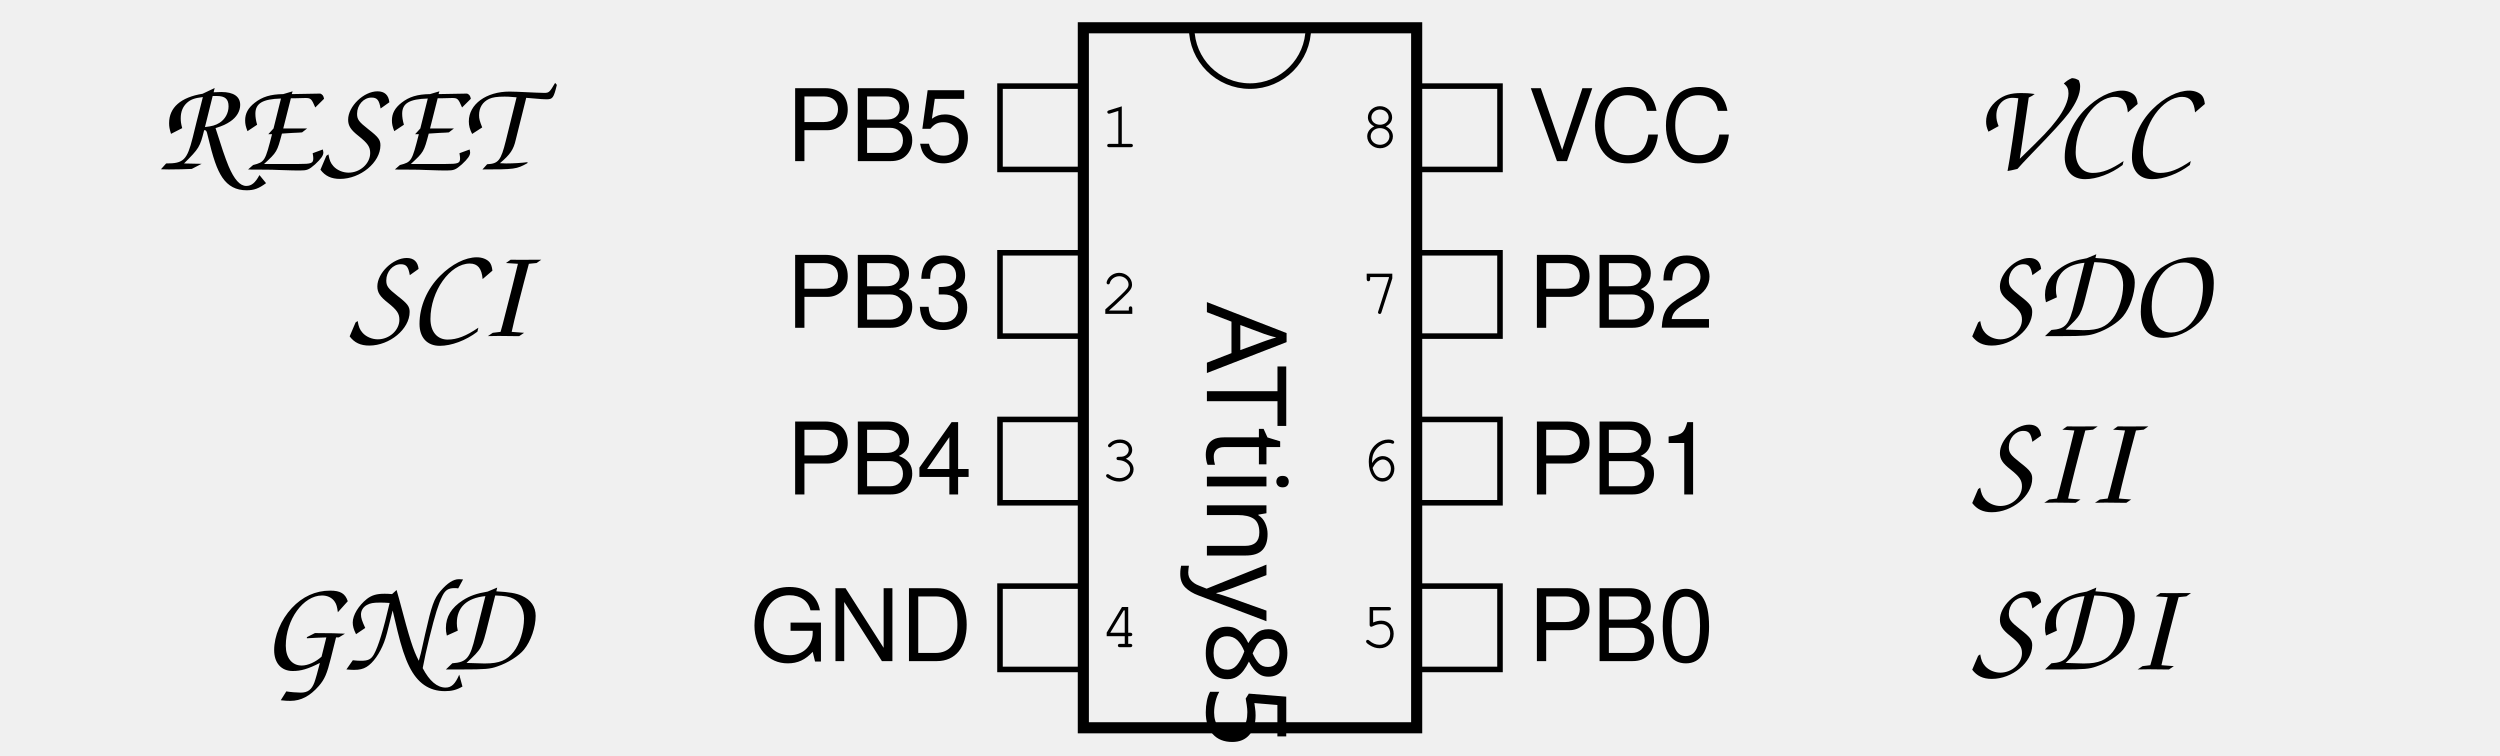
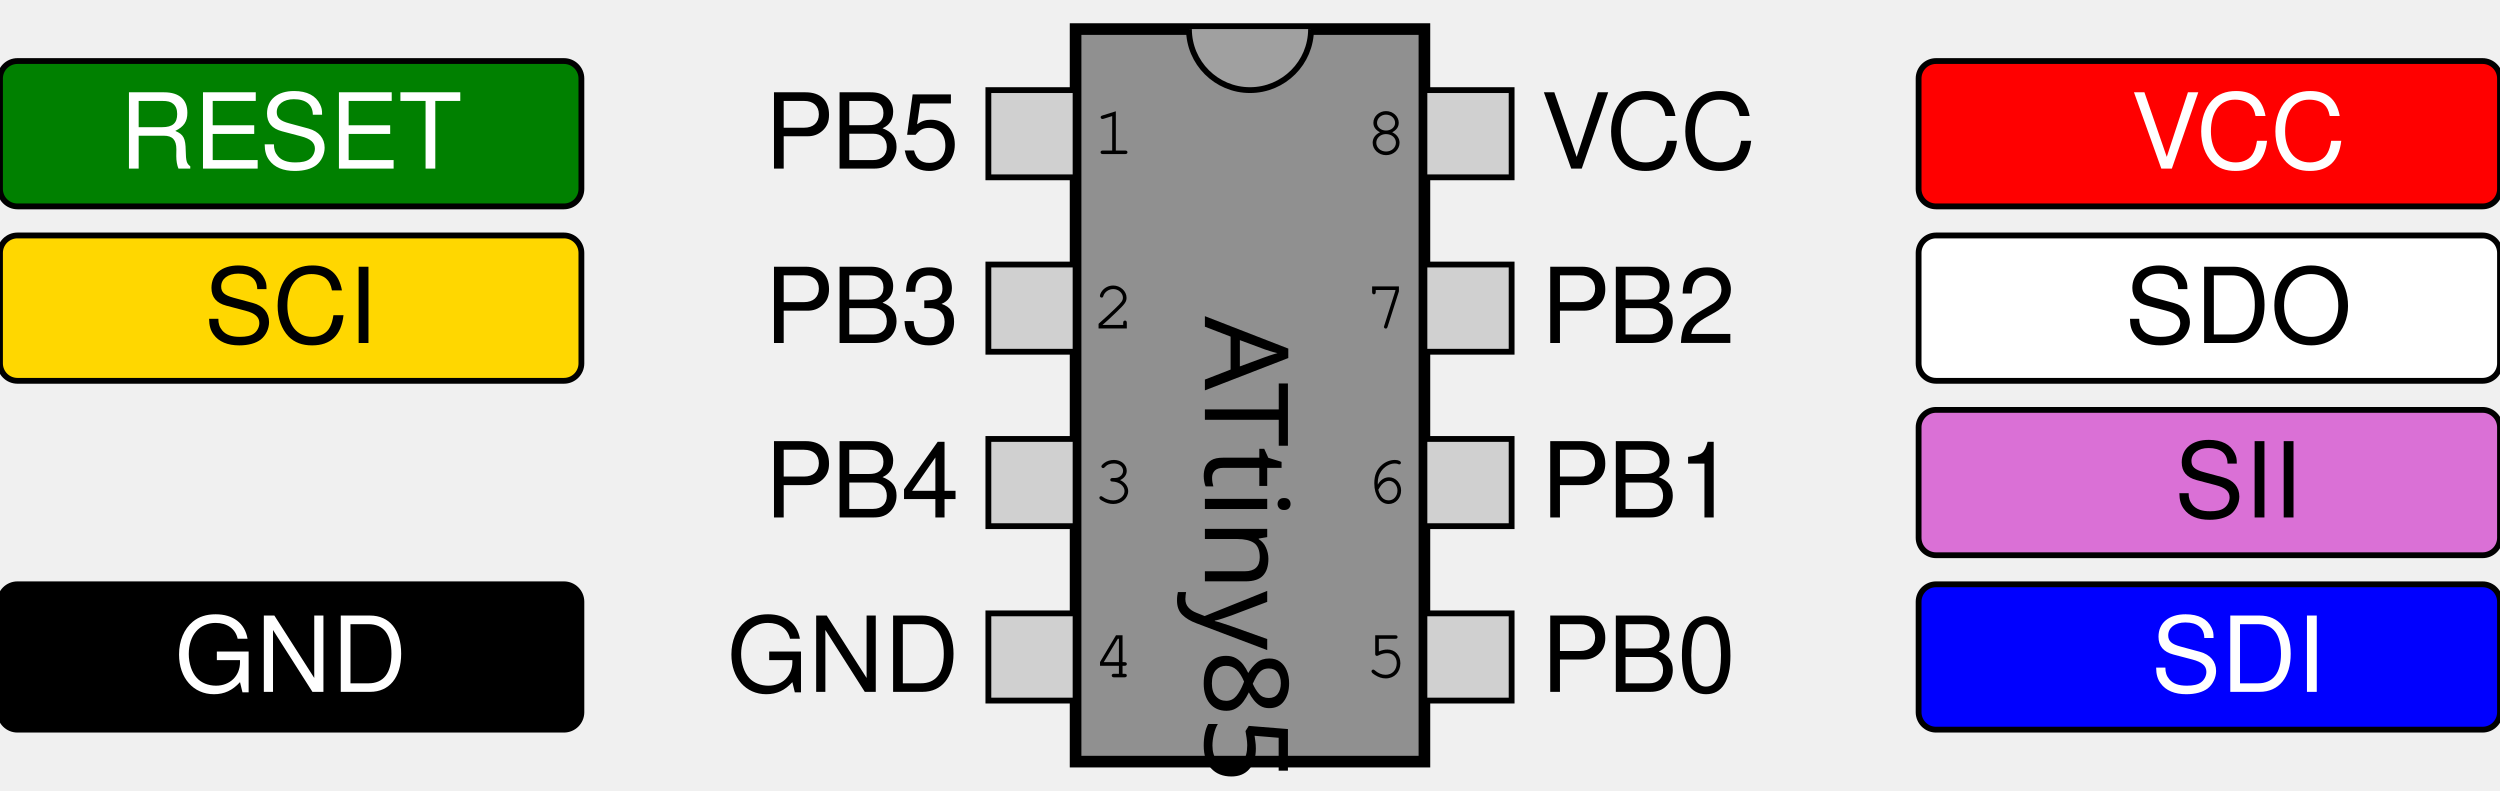
- <svg xmlns="http://www.w3.org/2000/svg" version="1.1" viewBox="0 0 450.0 136.0">
+ <svg xmlns="http://www.w3.org/2000/svg" version="1.1" viewBox="0 0 430.0 136.0">
  <defs>
    <style type="text/css">
-      .thinline { fill:none; stroke:#000000; stroke-width:1.0 }
-      .thickline{ fill:none; stroke:#000000; stroke-width:2.0 }
+      .ic       { fill:#909090; stroke:#000000; stroke-width:2.0 }
+      .notch    { fill:#a0a0a0; stroke:#000000; stroke-width:1.0 }
+      .pin      { fill:#d0d0d0; stroke:#000000; stroke-width:1.0 }
     .pinno    { font-family:"Courier"; font-size:12px }
     .label    { font-family:"Helvetica"; font-size:18px }
-      .function { font-family:"Comic Sans MS"; font-size:24px }
+      .funbox   { stroke:black }
+      .function { font-family:"Helvetica"; font-size:18px; text-anchor:middle }
     .title    { font-family:"Helvetica-Bold"; font-size:20px; text-anchor:middle; writing-mode:tb; alignment-baseline:central }
     
  </style>
  </defs>
-   <rect class="thickline" x="195.0" y="5" width="60.0" height="126.0" />
-   <path class="thinline" d="M214.5,5 a10.5,10.5 0 0,0 21.0,0" />
-   <text class="title" x="225.0" y="68.0">
+   <rect class="ic" x="185.0" y="5" width="60.0" height="126.0" />
+   <path class="notch" d="M204.5,5 a10.5,10.5 0 0,0 21,0" />
+   <text class="title" x="215.0" y="68.0">
    ATtiny85
  </text>
-   <rect class="thinline" x="180.0" y="15.5" width="15.0" height="15.0" />
-   <text class="function" x="95.0" y="30.5" text-anchor="end">
+   <rect class="pin" x="170.0" y="15.5" width="15.0" height="15.0" />
+   <text class="label" x="165.0" y="29.0" text-anchor="end">
+     PB5
+   </text>
+   <text class="pinno" x="188.0" y="26.5">
+     1
+   </text>
+   <rect class="funbox" x="0" y="10.5" width="100" height="25.0" rx="3" style="fill:green" />
+   <text class="function" x="50" y="29.0" style="fill:white">
    RESET
  </text>
-   <text class="label" x="175.0" y="29.0" text-anchor="end">
-     PB5
+   <rect class="pin" x="170.0" y="45.5" width="15.0" height="15.0" />
+   <text class="label" x="165.0" y="59.0" text-anchor="end">
+     PB3
  </text>
-   <text class="pinno" x="198.0" y="26.5">
-     1
+   <text class="pinno" x="188.0" y="56.5">
+     2
  </text>
-   <rect class="thinline" x="180.0" y="45.5" width="15.0" height="15.0" />
-   <text class="function" x="95.0" y="60.5" text-anchor="end">
+   <rect class="funbox" x="0" y="40.5" width="100" height="25.0" rx="3" style="fill:gold" />
+   <text class="function" x="50" y="59.0" style="fill:black">
    SCI
  </text>
-   <text class="label" x="175.0" y="59.0" text-anchor="end">
-     PB3
-   </text>
-   <text class="pinno" x="198.0" y="56.5">
-     2
-   </text>
-   <rect class="thinline" x="180.0" y="75.5" width="15.0" height="15.0" />
-   <text class="function" x="95.0" y="90.5" text-anchor="end">
-     
-   </text>
-   <text class="label" x="175.0" y="89.0" text-anchor="end">
+   <rect class="pin" x="170.0" y="75.5" width="15.0" height="15.0" />
+   <text class="label" x="165.0" y="89.0" text-anchor="end">
    PB4
  </text>
-   <text class="pinno" x="198.0" y="86.5">
+   <text class="pinno" x="188.0" y="86.5">
    3
  </text>
-   <rect class="thinline" x="180.0" y="105.5" width="15.0" height="15.0" />
-   <text class="function" x="95.0" y="120.5" text-anchor="end">
+   <rect class="pin" x="170.0" y="105.5" width="15.0" height="15.0" />
+   <text class="label" x="165.0" y="119.0" text-anchor="end">
    GND
  </text>
-   <text class="label" x="175.0" y="119.0" text-anchor="end">
+   <text class="pinno" x="188.0" y="116.5">
+     4
+   </text>
+   <rect class="funbox" x="0" y="100.5" width="100" height="25.0" rx="3" style="fill:black" />
+   <text class="function" x="50" y="119.0" style="fill:white">
    GND
  </text>
-   <text class="pinno" x="198.0" y="116.5">
-     4
-   </text>
-   <rect class="thinline" x="255.0" y="105.5" width="15.0" height="15.0" />
-   <text class="pinno" x="252.0" y="116.5" text-anchor="end">
+   <rect class="pin" x="245.0" y="105.5" width="15.0" height="15.0" />
+   <text class="pinno" x="242.0" y="116.5" text-anchor="end">
    5
  </text>
-   <text class="label" x="275.0" y="119.0">
+   <text class="label" x="265.0" y="119.0">
    PB0
  </text>
-   <text class="function" x="355.0" y="120.5">
+   <rect class="funbox" x="330.0" y="100.5" width="100" height="25.0" rx="3" style="fill:blue" />
+   <text class="function" x="385.0" y="119.0" style="fill:white">
    SDI
  </text>
-   <rect class="thinline" x="255.0" y="75.5" width="15.0" height="15.0" />
-   <text class="pinno" x="252.0" y="86.5" text-anchor="end">
+   <rect class="pin" x="245.0" y="75.5" width="15.0" height="15.0" />
+   <text class="pinno" x="242.0" y="86.5" text-anchor="end">
    6
  </text>
-   <text class="label" x="275.0" y="89.0">
+   <text class="label" x="265.0" y="89.0">
    PB1
  </text>
-   <text class="function" x="355.0" y="90.5">
+   <rect class="funbox" x="330.0" y="70.5" width="100" height="25.0" rx="3" style="fill:orchid" />
+   <text class="function" x="385.0" y="89.0" style="fill:black">
    SII
  </text>
-   <rect class="thinline" x="255.0" y="45.5" width="15.0" height="15.0" />
-   <text class="pinno" x="252.0" y="56.5" text-anchor="end">
+   <rect class="pin" x="245.0" y="45.5" width="15.0" height="15.0" />
+   <text class="pinno" x="242.0" y="56.5" text-anchor="end">
    7
  </text>
-   <text class="label" x="275.0" y="59.0">
+   <text class="label" x="265.0" y="59.0">
    PB2
  </text>
-   <text class="function" x="355.0" y="60.5">
+   <rect class="funbox" x="330.0" y="40.5" width="100" height="25.0" rx="3" style="fill:white" />
+   <text class="function" x="385.0" y="59.0" style="fill:black">
    SDO
  </text>
-   <rect class="thinline" x="255.0" y="15.5" width="15.0" height="15.0" />
-   <text class="pinno" x="252.0" y="26.5" text-anchor="end">
+   <rect class="pin" x="245.0" y="15.5" width="15.0" height="15.0" />
+   <text class="pinno" x="242.0" y="26.5" text-anchor="end">
    8
  </text>
-   <text class="label" x="275.0" y="29.0">
+   <text class="label" x="265.0" y="29.0">
    VCC
  </text>
-   <text class="function" x="355.0" y="30.5">
+   <rect class="funbox" x="330.0" y="10.5" width="100" height="25.0" rx="3" style="fill:red" />
+   <text class="function" x="385.0" y="29.0" style="fill:white">
    VCC
  </text>
</svg>
